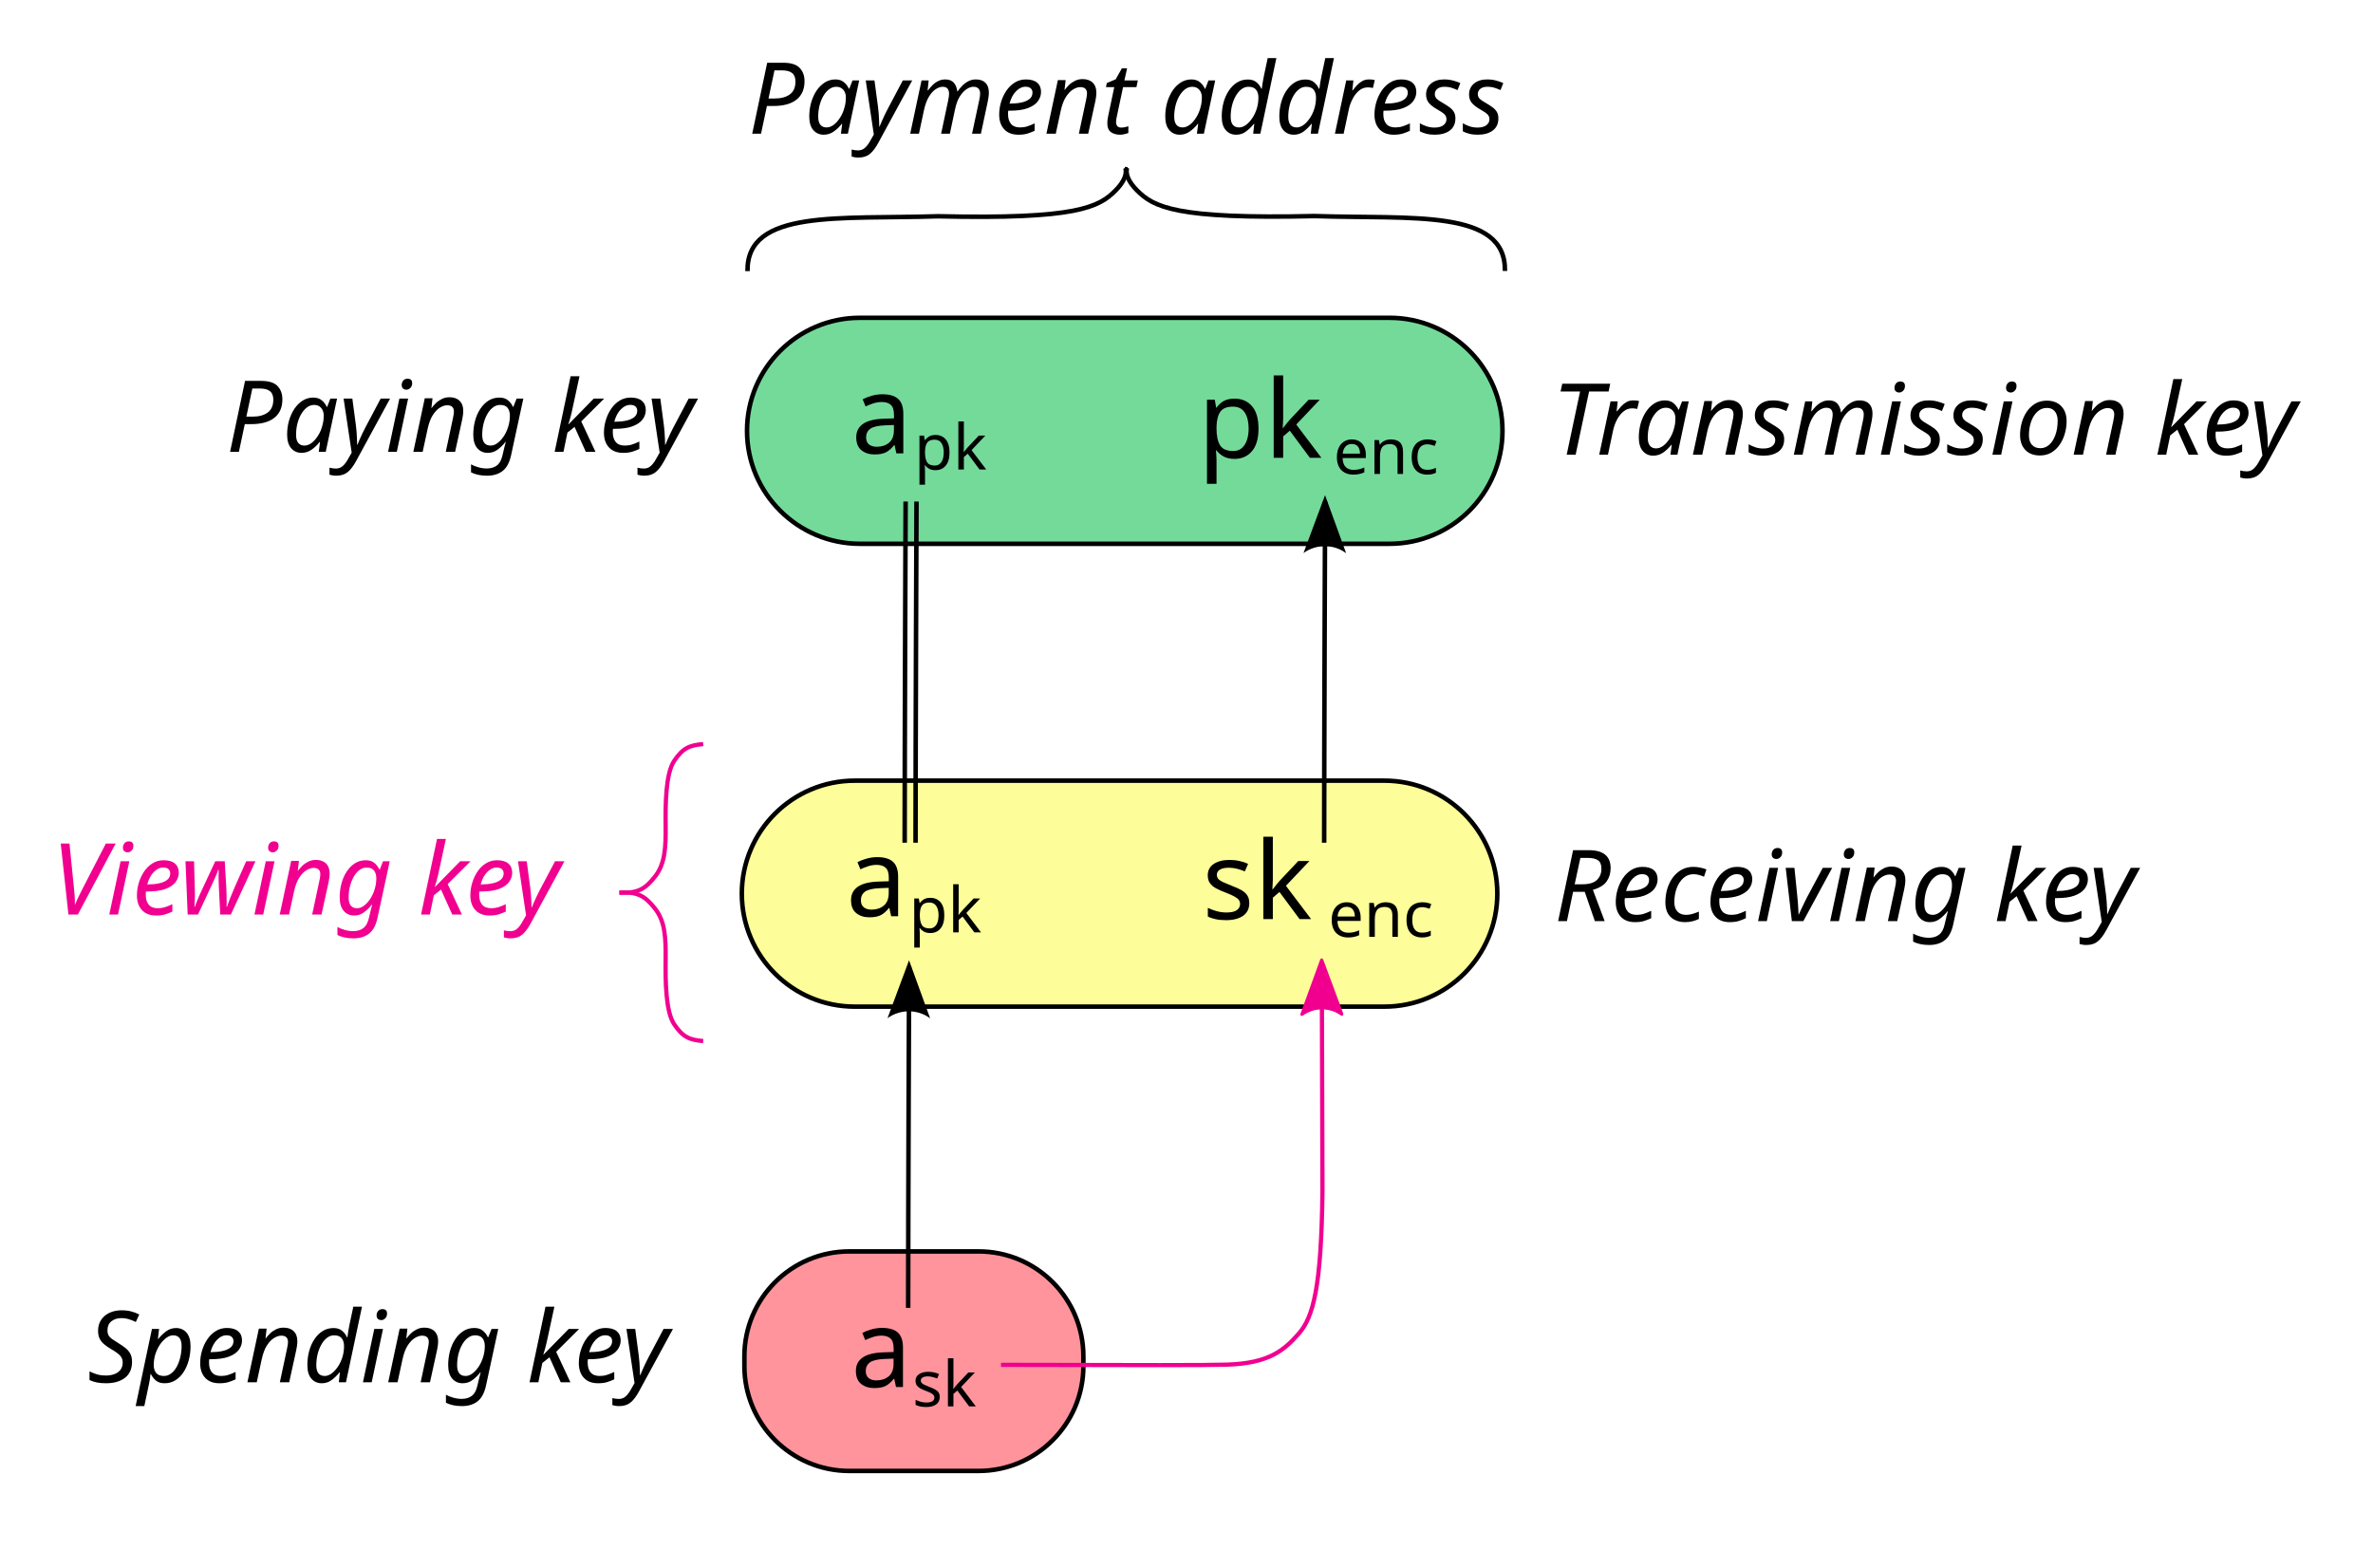
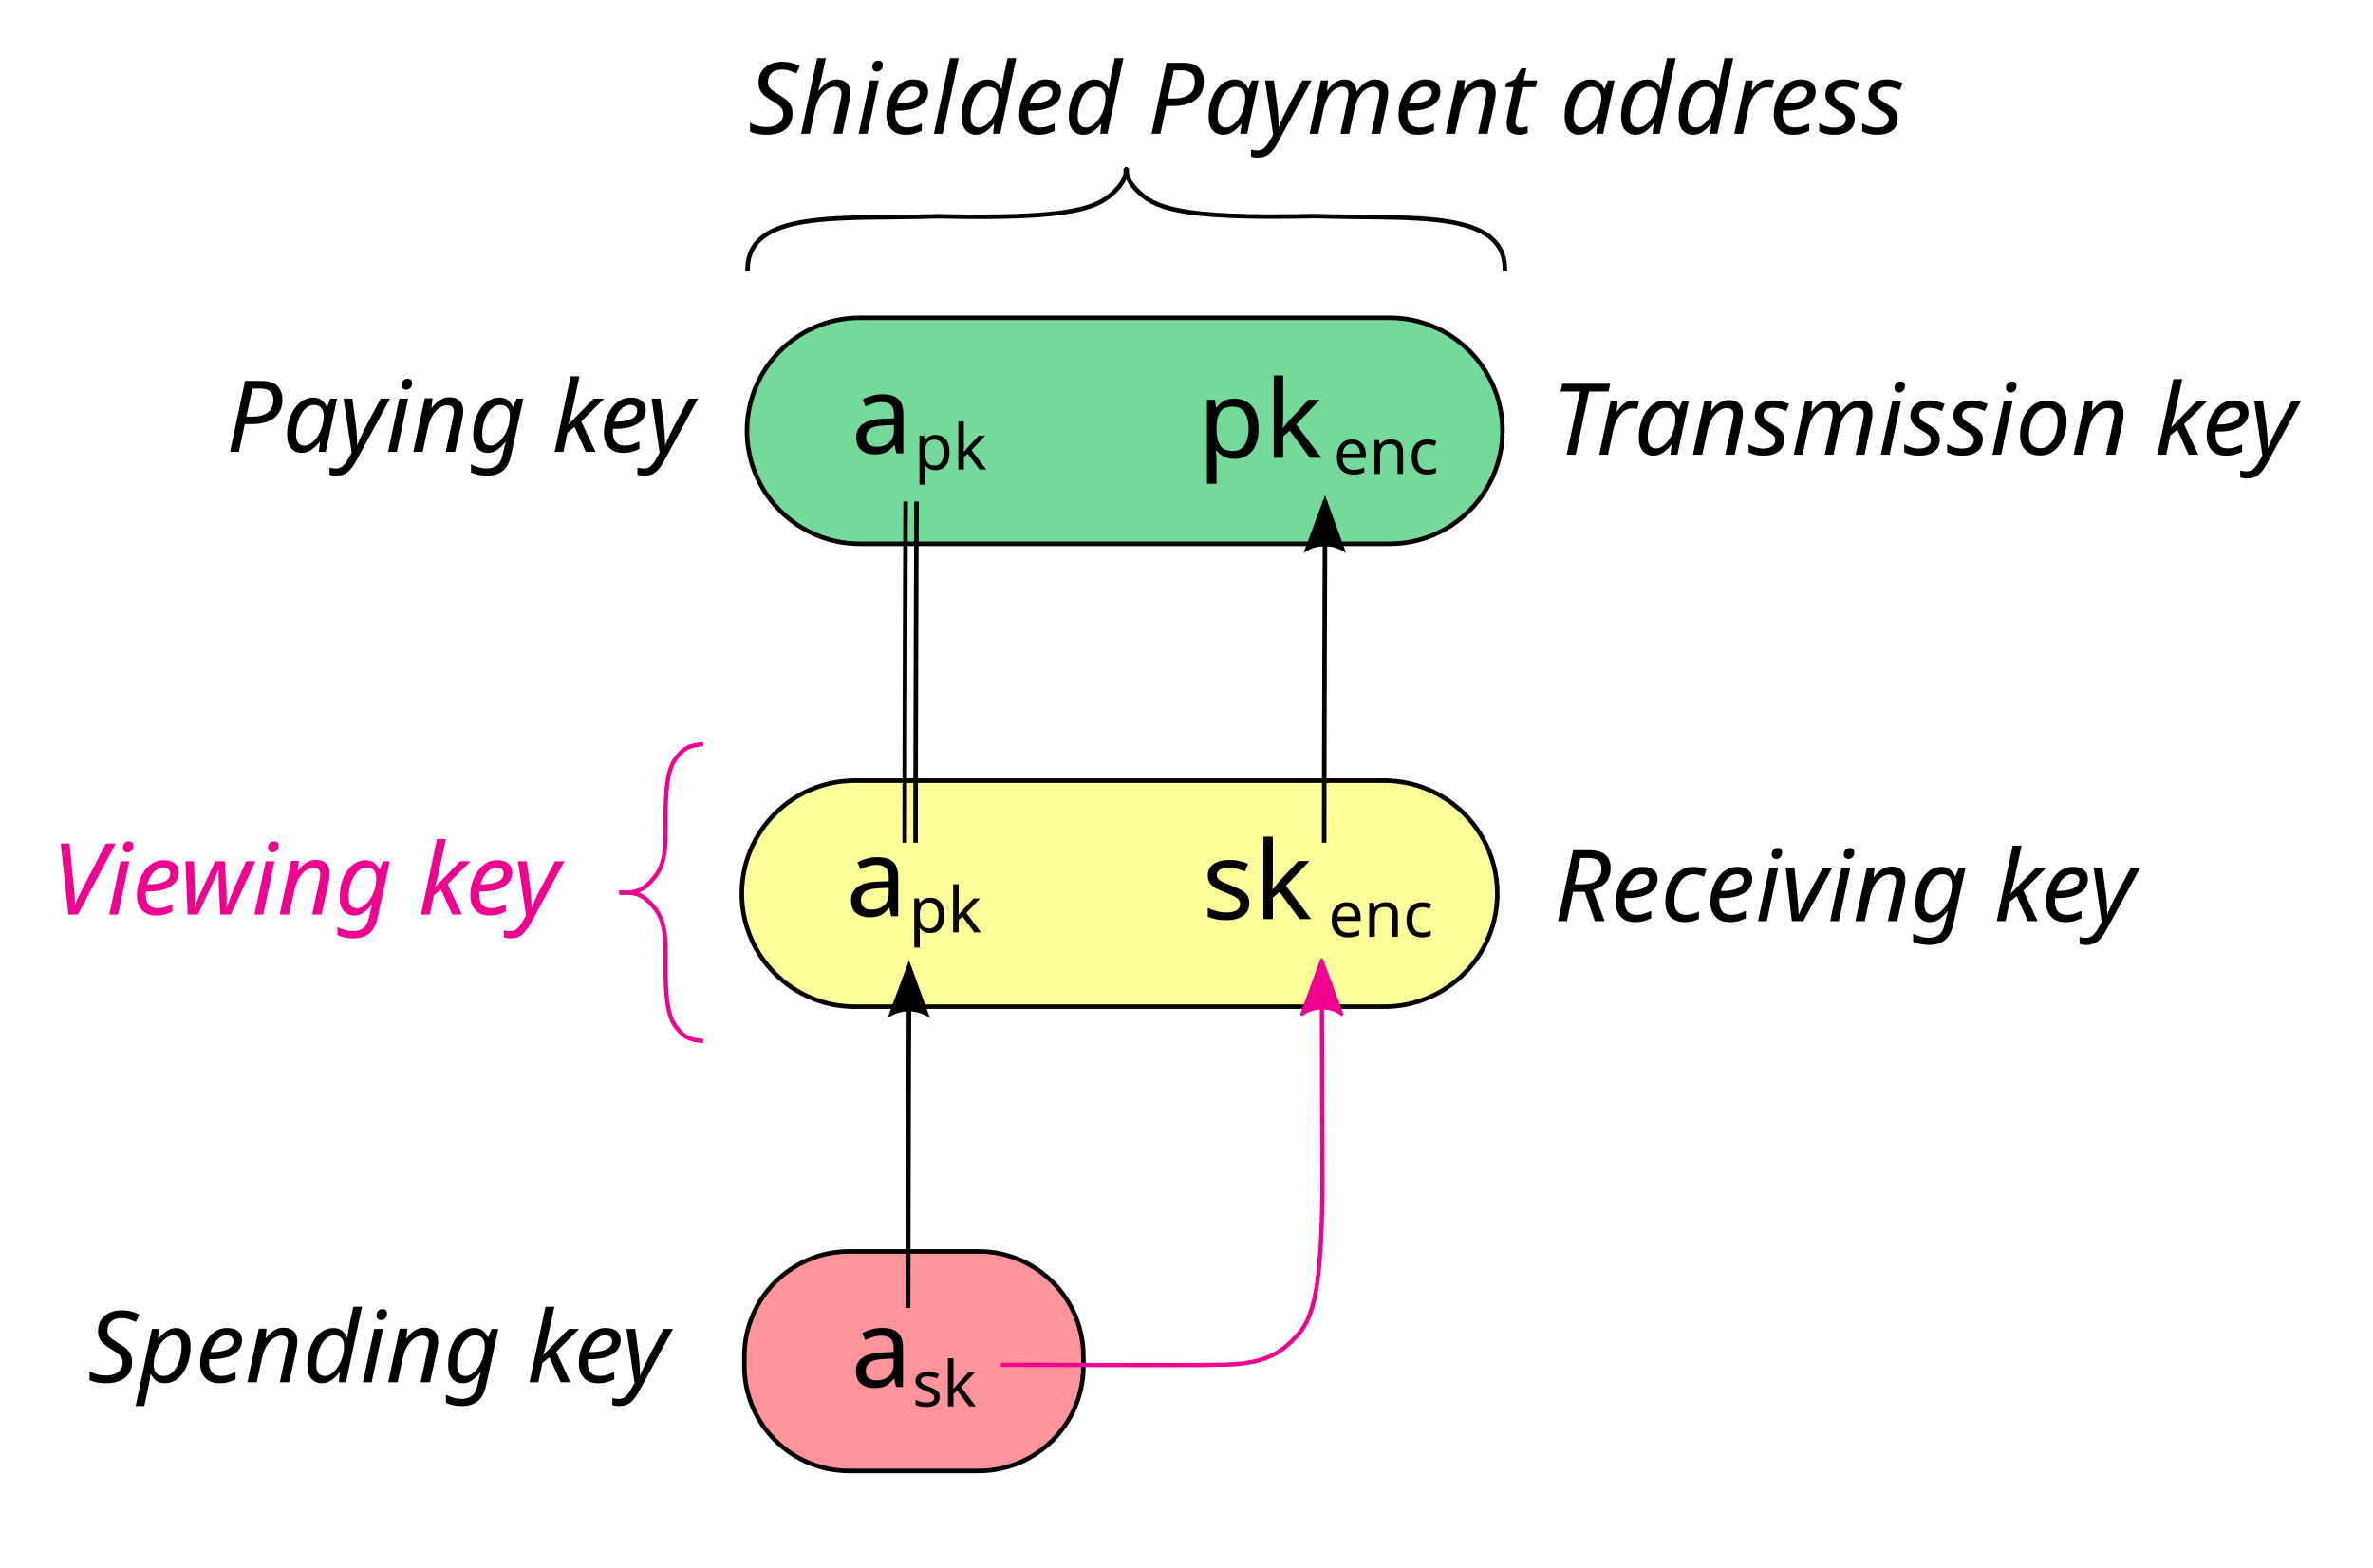
<svg xmlns="http://www.w3.org/2000/svg" width="560" height="370" id="svg2" version="1.1">
  <defs id="defs4">
    <marker style="overflow:visible" id="Arrow2Lend" refX="0" refY="0" orient="auto">
      <path d="M -11.403,-4.733 1.417,-0.019 -11.403,4.695 c 2.048,-2.783 2.036,-6.591 10e-7,-9.428 z" style="fill-rule:evenodd;stroke-width:0.733;stroke-linejoin:round" id="path4007" />
    </marker>
    <marker style="overflow:visible" id="Arrow1Mend" refX="0" refY="0" orient="auto">
      <path style="fill-rule:evenodd;stroke:#000000;stroke-width:0.427pt" d="M -4.267,0 -6.4,2.133 1.067,0 -6.4,-2.133 Z" id="path3995" />
    </marker>
    <marker style="overflow:visible" id="Arrow1Mend-7" refX="0" refY="0" orient="auto">
      <path style="fill-rule:evenodd;stroke:#000000;stroke-width:0.427pt" d="M -4.267,0 -6.4,2.133 1.067,0 -6.4,-2.133 Z" id="path3995-1" />
    </marker>
    <marker style="overflow:visible" id="Arrow1Mend-3" refX="0" refY="0" orient="auto">
      <path style="fill-rule:evenodd;stroke:#000000;stroke-width:0.427pt" d="M -4.267,0 -6.4,2.133 1.067,0 -6.4,-2.133 Z" id="path3995-3" />
    </marker>
    <marker style="overflow:visible" id="Arrow1Mend-3A" refX="0" refY="0" orient="auto">
      <path style="fill:#f10090;fill-rule:evenodd;stroke:#f10090;stroke-width:0.427pt" d="M -4.267,0 -6.4,2.133 1.067,0 -6.4,-2.133 Z" id="path4669" />
    </marker>
    <marker style="overflow:visible" id="Arrow1Mendq" refX="0" refY="0" orient="auto">
      <path style="fill:#000000;fill-rule:evenodd;stroke:#000000;stroke-width:0.427pt" d="M -4.267,0 -6.4,2.133 1.067,0 -6.4,-2.133 Z" id="path4767" />
    </marker>
    <marker style="overflow:visible" id="Arrow1MendJ" refX="0" refY="0" orient="auto">
      <path style="fill:#000000;fill-rule:evenodd;stroke:#000000;stroke-width:0.427pt" d="M -4.267,0 -6.4,2.133 1.067,0 -6.4,-2.133 Z" id="path4770" />
    </marker>
    <marker style="overflow:visible" id="Arrow1Mend-3A2" refX="0" refY="0" orient="auto">
      <path style="fill:#f10090;fill-rule:evenodd;stroke:#f10090;stroke-width:0.427pt" d="M -4.267,0 -6.4,2.133 1.067,0 -6.4,-2.133 Z" id="path4773" />
    </marker>
    <marker style="overflow:visible" id="Arrow2Lendh" refX="0" refY="0" orient="auto">
      <path d="M -11.403,-4.733 1.417,-0.019 -11.403,4.695 c 2.048,-2.783 2.036,-6.591 10e-7,-9.428 z" style="fill:#f10090;fill-rule:evenodd;stroke:#f10090;stroke-width:0.733;stroke-linejoin:round" id="path5670" />
    </marker>
    <marker style="overflow:visible" id="Arrow2Lend-2" refX="0" refY="0" orient="auto">
      <path d="M -11.403,-4.733 1.417,-0.019 -11.403,4.695 c 2.048,-2.783 2.036,-6.591 10e-7,-9.428 z" style="fill-rule:evenodd;stroke-width:0.733;stroke-linejoin:round" id="path4007-6" />
    </marker>
    <marker style="overflow:visible" id="Arrow2Lend-2-8" refX="0" refY="0" orient="auto">
      <path d="M -11.403,-4.733 1.417,-0.019 -11.403,4.695 c 2.048,-2.783 2.036,-6.591 10e-7,-9.428 z" style="fill-rule:evenodd;stroke-width:0.733;stroke-linejoin:round" id="path4007-6-7" />
    </marker>
  </defs>
  <g id="layer1" transform="translate(0,-752.5196)">
    <rect ry="26.667" y="827.52" x="176.286" height="53.333" width="178.286" id="rect2985" style="fill:#74da9a;fill-opacity:1;stroke:#000000;stroke-width:1.067;stroke-miterlimit:4;stroke-dasharray:none;stroke-dashoffset:0;stroke-opacity:1" />
    <text id="text3755" y="859.52" x="200.89" style="font-style:normal;font-weight:normal;font-size:25.6px;line-height:125%;font-family:Sans;letter-spacing:0px;word-spacing:0px;fill:#000000;fill-opacity:1;stroke:none;stroke-width:1.067" xml:space="preserve">
      <tspan y="859.52" x="200.89" id="tspan3757" style="stroke-width:1.067">a</tspan>
    </text>
    <text id="text3759" y="863.329" x="215.714" style="font-style:normal;font-weight:normal;font-size:14.933px;line-height:125%;font-family:Sans;letter-spacing:0px;word-spacing:0px;fill:#000000;fill-opacity:1;stroke:none;stroke-width:1.067" xml:space="preserve">
      <tspan y="863.329" x="215.714" id="tspan3761" style="stroke-width:1.067">pk</tspan>
    </text>
    <text id="text3755-1" y="860.564" x="282.666" style="font-style:normal;font-weight:normal;font-size:25.6px;line-height:125%;font-family:Sans;letter-spacing:0px;word-spacing:0px;fill:#000000;fill-opacity:1;stroke:none;stroke-width:1.067" xml:space="preserve">
      <tspan y="860.564" x="282.666" id="tspan3757-3" style="stroke-width:1.067">pk</tspan>
    </text>
    <text id="text3759-1" y="864.373" x="314.666" style="font-style:normal;font-weight:normal;font-size:14.933px;line-height:125%;font-family:Sans;letter-spacing:0px;word-spacing:0px;fill:#000000;fill-opacity:1;stroke:none;stroke-width:1.067" xml:space="preserve">
      <tspan y="864.373" x="314.666" id="tspan3761-4" style="stroke-width:1.067">enc</tspan>
    </text>
    <rect ry="24.762" y="1047.853" x="175.667" height="51.81" width="80" id="rect2985-9" style="fill:#ff949c;fill-opacity:1;stroke:#000000;stroke-width:1.067;stroke-miterlimit:4;stroke-dasharray:none;stroke-dashoffset:0;stroke-opacity:1" />
    <text id="text3755-4" y="1079.853" x="200.809" style="font-style:normal;font-weight:normal;font-size:25.6px;line-height:125%;font-family:Sans;letter-spacing:0px;word-spacing:0px;fill:#000000;fill-opacity:1;stroke:none;stroke-width:1.067" xml:space="preserve">
      <tspan y="1079.853" x="200.809" id="tspan3757-5" style="stroke-width:1.067">a</tspan>
    </text>
    <text id="text3759-9" y="1084.424" x="215.286" style="font-style:normal;font-weight:normal;font-size:14.933px;line-height:125%;font-family:Sans;letter-spacing:0px;word-spacing:0px;fill:#000000;fill-opacity:1;stroke:none;stroke-width:1.067" xml:space="preserve">
      <tspan y="1084.424" x="215.286" id="tspan3761-0" style="stroke-width:1.067">sk</tspan>
    </text>
    <text id="text3850" y="859.824" x="366.16" style="font-style:italic;font-variant:normal;font-weight:normal;font-stretch:normal;font-size:19.2px;line-height:125%;font-family:Serif;-inkscape-font-specification:'Serif Italic';letter-spacing:0px;word-spacing:0px;fill:#000000;fill-opacity:1;stroke:none;stroke-width:1.067" xml:space="preserve">
      <tspan style="font-style:italic;font-variant:normal;font-weight:normal;font-stretch:normal;font-size:23.467px;font-family:Quattrocento;-inkscape-font-specification:'Quattrocento Italic';stroke-width:1.067" y="859.824" x="366.16" id="tspan3852">Transmission key</tspan>
    </text>
    <text id="text3850-8" y="968.348" x="12.179" style="font-style:italic;font-variant:normal;font-weight:normal;font-stretch:normal;font-size:19.2px;line-height:125%;font-family:Serif;-inkscape-font-specification:'Serif Italic';letter-spacing:0px;word-spacing:0px;fill:#f10090;fill-opacity:1;stroke:none;stroke-width:1.067" xml:space="preserve">
      <tspan style="font-style:italic;font-variant:normal;font-weight:normal;font-stretch:normal;font-size:23.467px;font-family:Quattrocento;-inkscape-font-specification:'Quattrocento Italic';fill:#f10090;fill-opacity:1;stroke-width:1.067" y="968.348" x="12.179" id="tspan3852-3">Viewing key</tspan>
    </text>
    <text id="text3850-3" y="859.162" x="53.329" style="font-style:italic;font-variant:normal;font-weight:normal;font-stretch:normal;font-size:19.2px;line-height:125%;font-family:Serif;-inkscape-font-specification:'Serif Italic';letter-spacing:0px;word-spacing:0px;fill:#000000;fill-opacity:1;stroke:none;stroke-width:1.067" xml:space="preserve">
      <tspan style="font-style:italic;font-variant:normal;font-weight:normal;font-stretch:normal;font-size:23.467px;font-family:Quattrocento;-inkscape-font-specification:'Quattrocento Italic';stroke-width:1.067" y="859.162" x="53.329" id="tspan3852-9">Paying key</tspan>
    </text>
    <text id="text3850-3-1" y="1078.734" x="20.675" style="font-style:italic;font-variant:normal;font-weight:normal;font-stretch:normal;font-size:19.2px;line-height:125%;font-family:Serif;-inkscape-font-specification:'Serif Italic';letter-spacing:0px;word-spacing:0px;fill:#000000;fill-opacity:1;stroke:none;stroke-width:1.067" xml:space="preserve">
      <tspan style="font-style:italic;font-variant:normal;font-weight:normal;font-stretch:normal;font-size:23.467px;font-family:Quattrocento;-inkscape-font-specification:'Quattrocento Italic';stroke-width:1.067" y="1078.734" x="20.675" id="tspan3852-9-9">Spending key</tspan>
    </text>
    <g transform="translate(-72.73606,638.7513)" id="g3955">
      <path style="fill:none;stroke:#000000;stroke-width:1.067px;stroke-linecap:butt;stroke-linejoin:miter;stroke-opacity:1" d="m 249.143,177.758 c -0.258,-14.72 21.922,-12.19 44.952,-12.952 32.762,0.762 37.977,-2.123 41.905,-6.095 3.315,-3.353 2.286,-5.333 2.286,-5.333" id="path3917" />
      <path style="fill:none;stroke:#000000;stroke-width:1.067px;stroke-linecap:butt;stroke-linejoin:miter;stroke-opacity:1" d="m 427.884,177.712 c 0.258,-14.72 -21.922,-12.19 -44.952,-12.952 -32.762,0.762 -37.977,-2.123 -41.905,-6.095 -3.315,-3.353 -2.286,-5.333 -2.286,-5.333" id="path3917-2" />
    </g>
    <text id="text3850-7" y="784.08" x="176.547" style="font-style:italic;font-variant:normal;font-weight:normal;font-stretch:normal;font-size:19.2px;line-height:125%;font-family:Serif;-inkscape-font-specification:'Serif Italic';letter-spacing:0px;word-spacing:0px;fill:#000000;fill-opacity:1;stroke:none;stroke-width:1.067" xml:space="preserve">
-       <tspan style="font-style:italic;font-variant:normal;font-weight:normal;font-stretch:normal;font-size:23.467px;font-family:Quattrocento;-inkscape-font-specification:'Quattrocento Italic';stroke-width:1.067" y="784.08" x="176.547" id="tspan3852-97">Payment address</tspan>
+       <tspan style="font-style:italic;font-variant:normal;font-weight:normal;font-stretch:normal;font-size:23.467px;font-family:Quattrocento;-inkscape-font-specification:'Quattrocento Italic';stroke-width:1.067" y="784.08" x="176.547" id="tspan3852-97">Shielded Payment address</tspan>
    </text>
    <rect ry="26.667" y="936.754" x="175.061" height="53.333" width="178.286" id="rect2985-3" style="fill:#fdfe99;fill-opacity:1;stroke:#000000;stroke-width:1.067;stroke-miterlimit:4;stroke-dasharray:none;stroke-dashoffset:0;stroke-opacity:1" />
    <text id="text3755-6" y="968.754" x="199.665" style="font-style:normal;font-weight:normal;font-size:25.6px;line-height:125%;font-family:Sans;letter-spacing:0px;word-spacing:0px;fill:#000000;fill-opacity:1;stroke:none;stroke-width:1.067" xml:space="preserve">
      <tspan y="968.754" x="199.665" id="tspan3757-7" style="stroke-width:1.067">a</tspan>
    </text>
    <text id="text3759-5" y="972.564" x="214.489" style="font-style:normal;font-weight:normal;font-size:14.933px;line-height:125%;font-family:Sans;letter-spacing:0px;word-spacing:0px;fill:#000000;fill-opacity:1;stroke:none;stroke-width:1.067" xml:space="preserve">
      <tspan y="972.564" x="214.489" id="tspan3761-3" style="stroke-width:1.067">pk</tspan>
    </text>
    <text id="text3759-1-9" y="973.608" x="313.441" style="font-style:normal;font-weight:normal;font-size:14.933px;line-height:125%;font-family:Sans;letter-spacing:0px;word-spacing:0px;fill:#000000;fill-opacity:1;stroke:none;stroke-width:1.067" xml:space="preserve">
      <tspan y="973.608" x="313.441" id="tspan3761-4-1" style="stroke-width:1.067">enc</tspan>
    </text>
    <text id="text3850-3-0" y="969.912" x="366.73" style="font-style:italic;font-variant:normal;font-weight:normal;font-stretch:normal;font-size:19.2px;line-height:125%;font-family:Serif;-inkscape-font-specification:'Serif Italic';letter-spacing:0px;word-spacing:0px;fill:#000000;fill-opacity:1;stroke:none;stroke-width:1.067" xml:space="preserve">
      <tspan style="font-style:italic;font-variant:normal;font-weight:normal;font-stretch:normal;font-size:23.467px;font-family:Quattrocento;-inkscape-font-specification:'Quattrocento Italic';stroke-width:1.067" y="969.912" x="366.73" id="tspan3852-9-93">Receiving key</tspan>
    </text>
    <text id="text3755-1-5-6" y="969.429" x="283.706" style="font-style:normal;font-weight:normal;font-size:25.6px;line-height:125%;font-family:Sans;letter-spacing:0px;word-spacing:0px;fill:#000000;fill-opacity:1;stroke:none;stroke-width:1.067" xml:space="preserve">
      <tspan y="969.429" x="283.706" id="tspan3757-3-7-0" style="stroke-width:1.067">sk</tspan>
    </text>
    <path id="path3980" d="m 214.316,1061.174 c -0.003,-22.79 0.224,-80.516 0.224,-80.516" style="fill:none;stroke:#000000;stroke-width:1.067px;stroke-linecap:butt;stroke-linejoin:miter;stroke-opacity:1;marker-end:url(#Arrow2Lend)" />
    <path style="fill:none;fill-opacity:1;fill-rule:evenodd;stroke:#f10090;stroke-width:1px;stroke-linecap:butt;stroke-linejoin:miter;stroke-opacity:1;marker-end:url(#Arrow2Lendh)" d="m 236.221,1074.622 c 34.776,0.084 47.584,0.121 53.325,-0.049 9.821,-0.292 13.49,-3.342 16.984,-7.359 3.376,-3.881 5.295,-10.834 5.556,-33.588 l -0.156,-53.135" id="path4668" />
    <g id="g4689" style="fill:none;fill-opacity:1;stroke:#f10090;stroke-opacity:1" transform="translate(9.671956,-2.399112)">
      <path id="path4670" d="m 156.281,930.523 c -3.22,0.274 -4.806,0.908 -6.855,3.967 -2.049,3.059 -2.064,10.344 -2.011,15.338 0.052,4.995 -0.109,8.937 -2.516,11.969 -2.408,3.032 -4.094,3.97 -8.401,3.77" style="fill:none;fill-opacity:1;fill-rule:evenodd;stroke:#f10090;stroke-width:1px;stroke-linecap:butt;stroke-linejoin:miter;stroke-opacity:1" />
      <path id="path4670-6" d="m 156.281,1000.611 c -3.22,-0.274 -4.806,-0.907 -6.855,-3.967 -2.049,-3.059 -2.064,-10.344 -2.011,-15.338 0.052,-4.995 -0.109,-8.937 -2.516,-11.969 -2.408,-3.032 -4.094,-3.97 -8.401,-3.77" style="fill:none;fill-opacity:1;fill-rule:evenodd;stroke:#f10090;stroke-width:1px;stroke-linecap:butt;stroke-linejoin:miter;stroke-opacity:1" />
    </g>
    <path id="path3980-1" d="m 312.486,951.401 c -0.003,-22.79 0.224,-80.516 0.224,-80.516" style="fill:none;stroke:#000000;stroke-width:1.067px;stroke-linecap:butt;stroke-linejoin:miter;stroke-opacity:1;marker-end:url(#Arrow2Lend-2)" />
    <path id="path3980-1-9" d="m 213.491,951.401 c -0.003,-22.79 0.224,-80.516 0.224,-80.516" style="fill:none;stroke:#000000;stroke-width:1.067;stroke-linecap:butt;stroke-linejoin:miter;stroke-opacity:1;marker-end:;stroke-miterlimit:4;stroke-dasharray:none" />
    <path id="path3980-1-9-2" d="m 216.061,951.404 c -0.003,-22.79 0.224,-80.516 0.224,-80.516" style="fill:none;stroke:#000000;stroke-width:1.067;stroke-linecap:butt;stroke-linejoin:miter;stroke-miterlimit:4;stroke-dasharray:none;stroke-opacity:1" />
  </g>
</svg>
